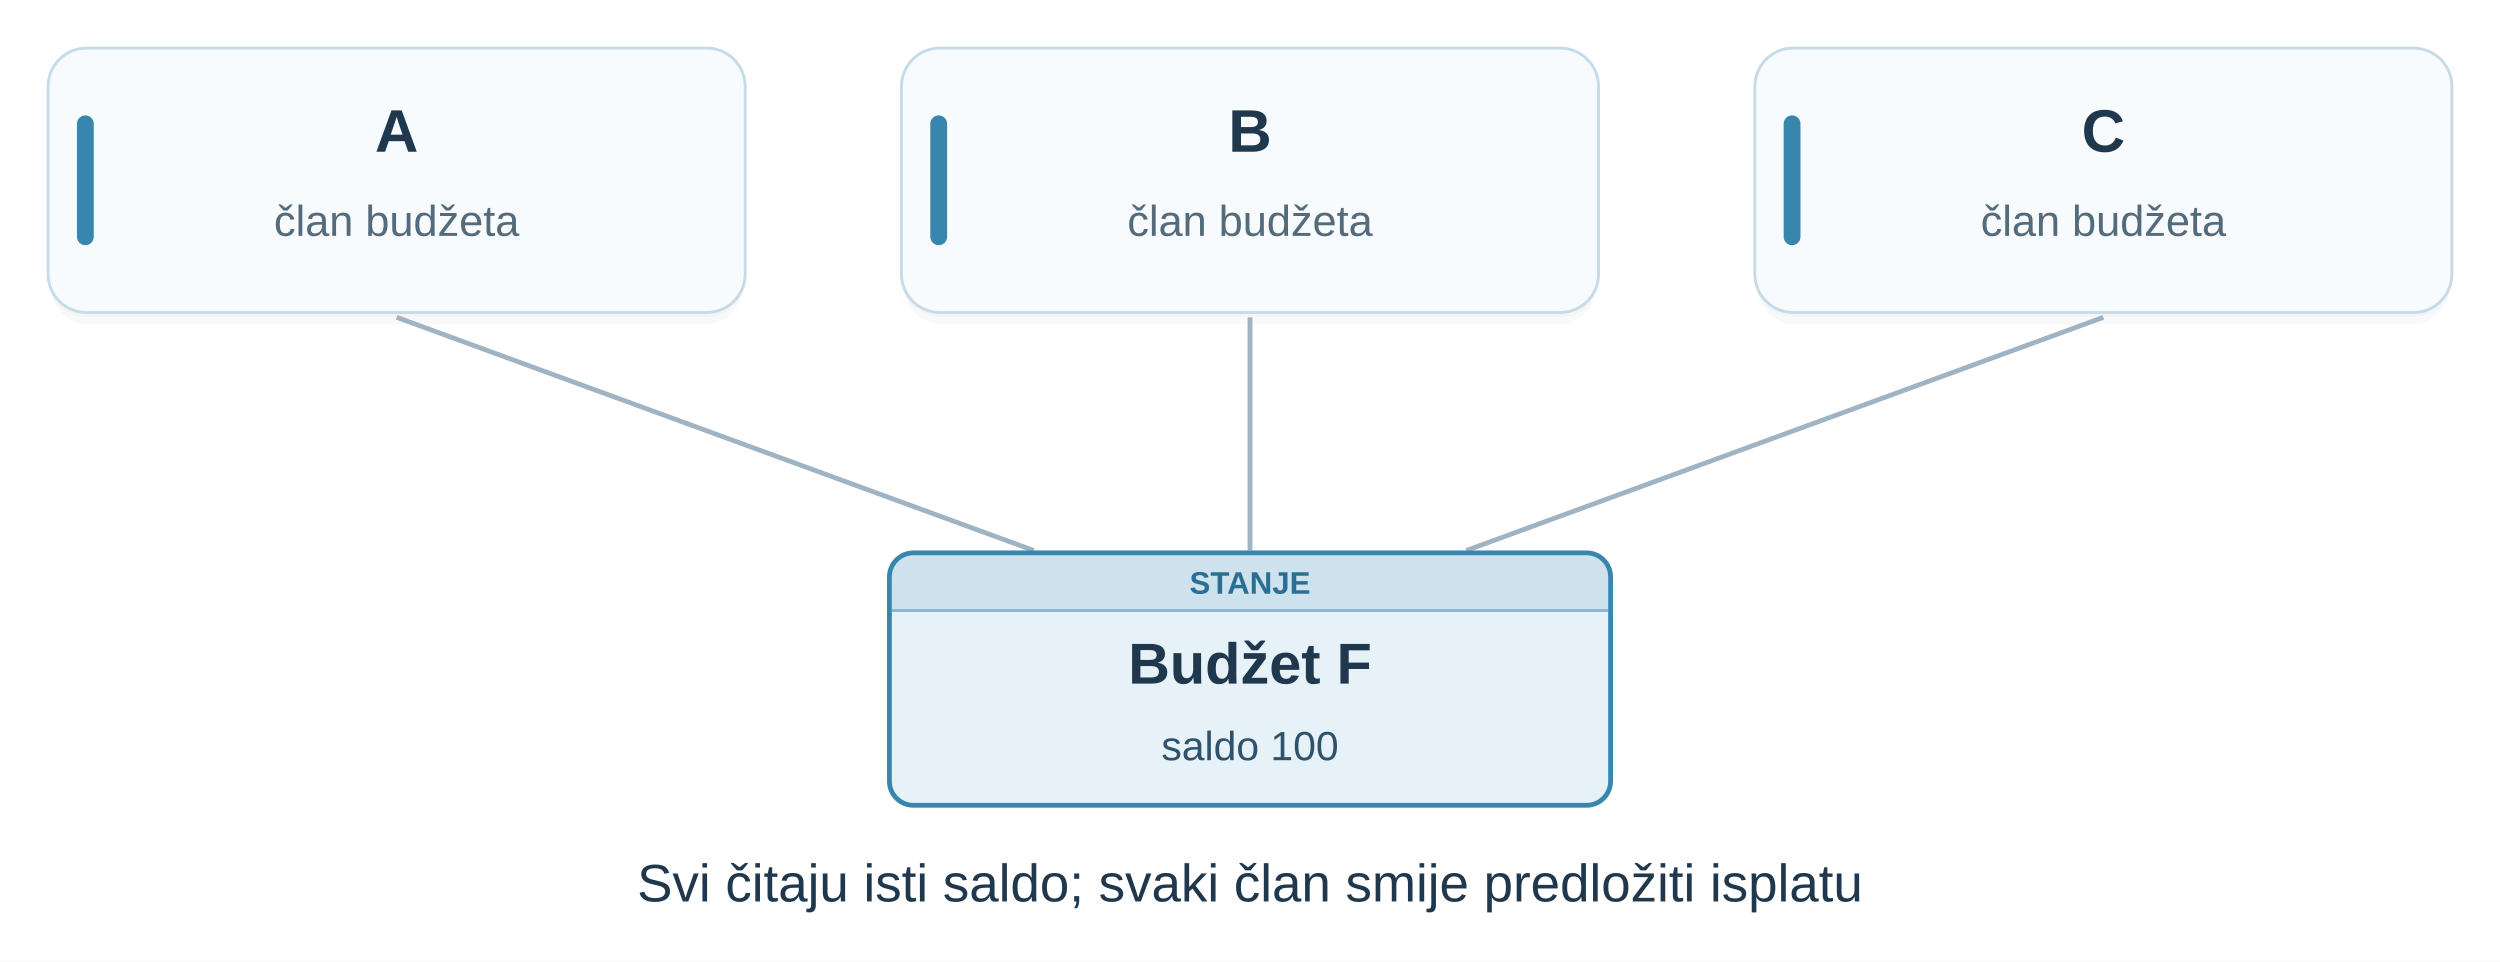
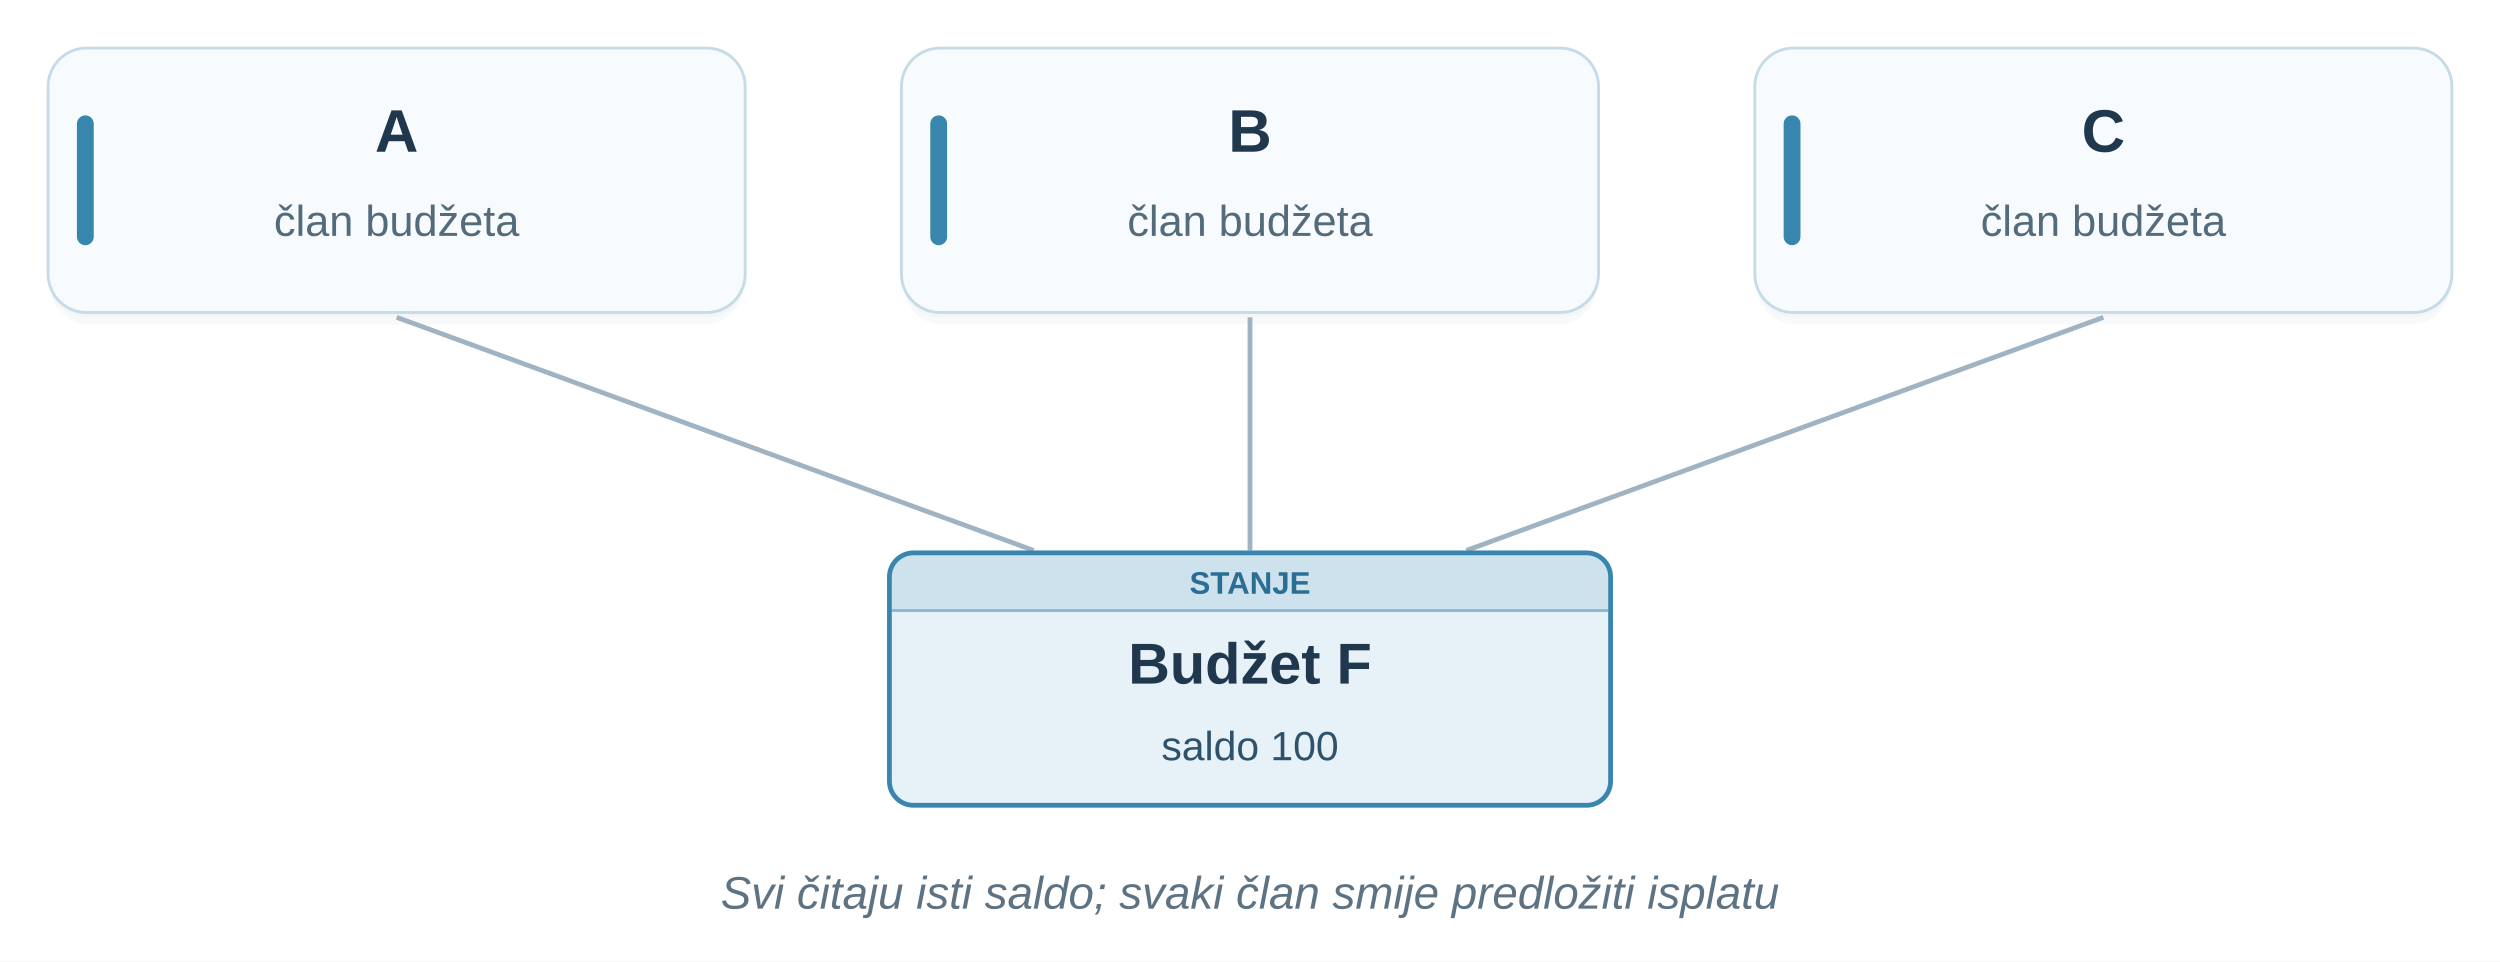
<svg xmlns="http://www.w3.org/2000/svg" width="1040" height="400" viewBox="0 0 1040 400">
  <defs>
    <marker id="arrow-blue" markerWidth="18" markerHeight="18" refX="14" refY="9" orient="auto" markerUnits="userSpaceOnUse">
      <path d="M2,2 L18,9 L2,16 Z" fill="#3886ad" />
    </marker>
    <marker id="arrow-red" markerWidth="18" markerHeight="18" refX="14" refY="9" orient="auto" markerUnits="userSpaceOnUse">
      <path d="M2,2 L18,9 L2,16 Z" fill="#b63842" />
    </marker>
  </defs>
  <rect width="1040" height="400" fill="white" />
  <rect x="21" y="25" width="288" height="110" rx="16" fill="#24445c" opacity=".035" />
  <rect x="20" y="22" width="290" height="110" rx="16" fill="#24445c" opacity=".025" />
  <rect x="20" y="20" width="290" height="110" rx="16" fill="#f8fbfd" stroke="#c6dbe8" stroke-width="1.2" />
  <rect x="32" y="48" width="7" height="54" rx="3.5" fill="#3886ad" />
  <text x="165.0" y="63.125" text-anchor="middle" font-family="Arial, sans-serif" font-size="25" font-weight="600" fill="#20384d">A</text>
  <text x="165.0" y="98.135" text-anchor="middle" font-family="Arial, sans-serif" font-size="18" font-weight="400" fill="#536b7b">član budžeta</text>
  <path d="M165,132 L430,229" stroke="#9fb3c2" stroke-width="2" fill="none" />
  <rect x="376" y="25" width="288" height="110" rx="16" fill="#24445c" opacity=".035" />
  <rect x="375" y="22" width="290" height="110" rx="16" fill="#24445c" opacity=".025" />
  <rect x="375" y="20" width="290" height="110" rx="16" fill="#f8fbfd" stroke="#c6dbe8" stroke-width="1.2" />
  <rect x="387" y="48" width="7" height="54" rx="3.5" fill="#3886ad" />
  <text x="520.0" y="63.125" text-anchor="middle" font-family="Arial, sans-serif" font-size="25" font-weight="600" fill="#20384d">B</text>
  <text x="520.0" y="98.135" text-anchor="middle" font-family="Arial, sans-serif" font-size="18" font-weight="400" fill="#536b7b">član budžeta</text>
  <path d="M520,132 L520,229" stroke="#9fb3c2" stroke-width="2" fill="none" />
  <rect x="731" y="25" width="288" height="110" rx="16" fill="#24445c" opacity=".035" />
  <rect x="730" y="22" width="290" height="110" rx="16" fill="#24445c" opacity=".025" />
  <rect x="730" y="20" width="290" height="110" rx="16" fill="#f8fbfd" stroke="#c6dbe8" stroke-width="1.2" />
  <rect x="742" y="48" width="7" height="54" rx="3.5" fill="#3886ad" />
  <text x="875.0" y="63.125" text-anchor="middle" font-family="Arial, sans-serif" font-size="25" font-weight="600" fill="#20384d">C</text>
  <text x="875.0" y="98.135" text-anchor="middle" font-family="Arial, sans-serif" font-size="18" font-weight="400" fill="#536b7b">član budžeta</text>
  <path d="M875,132 L610,229" stroke="#9fb3c2" stroke-width="2" fill="none" />
  <rect x="370" y="230" width="300" height="105" rx="10" fill="#e6f1f8" stroke="#3886ad" stroke-width="2" />
  <path d="M371,254 L669,254" stroke="#3886ad" stroke-width="1.2" opacity=".5" />
  <path d="M380,231 H660 A9,9 0 0 1 669,240 V254 H371 V240 A9,9 0 0 1 380,231 Z" fill="#3886ad" opacity=".14" />
  <text x="520.0" y="247" text-anchor="middle" font-family="Arial, sans-serif" font-size="13" font-weight="700" fill="#2a6f93">STANJE</text>
  <text x="520.0" y="284.38" text-anchor="middle" font-family="Arial, sans-serif" font-size="24" font-weight="700" fill="#20384d">Budžet F</text>
  <text x="520.0" y="316.24" text-anchor="middle" font-family="Arial, sans-serif" font-size="17" font-weight="400" fill="#2f526b">saldo 100</text>
-   <text x="520" y="375" text-anchor="middle" font-family="Arial, sans-serif" font-size="22" font-weight="400" fill="#20384d">Svi čitaju isti saldo; svaki član smije predložiti isplatu</text>
+   <text font-style="italic" x="520" y="378" text-anchor="middle" font-family="Arial, sans-serif" font-size="19" font-weight="400" fill="#5d7282">Svi čitaju isti saldo; svaki član smije predložiti isplatu</text>
</svg>
